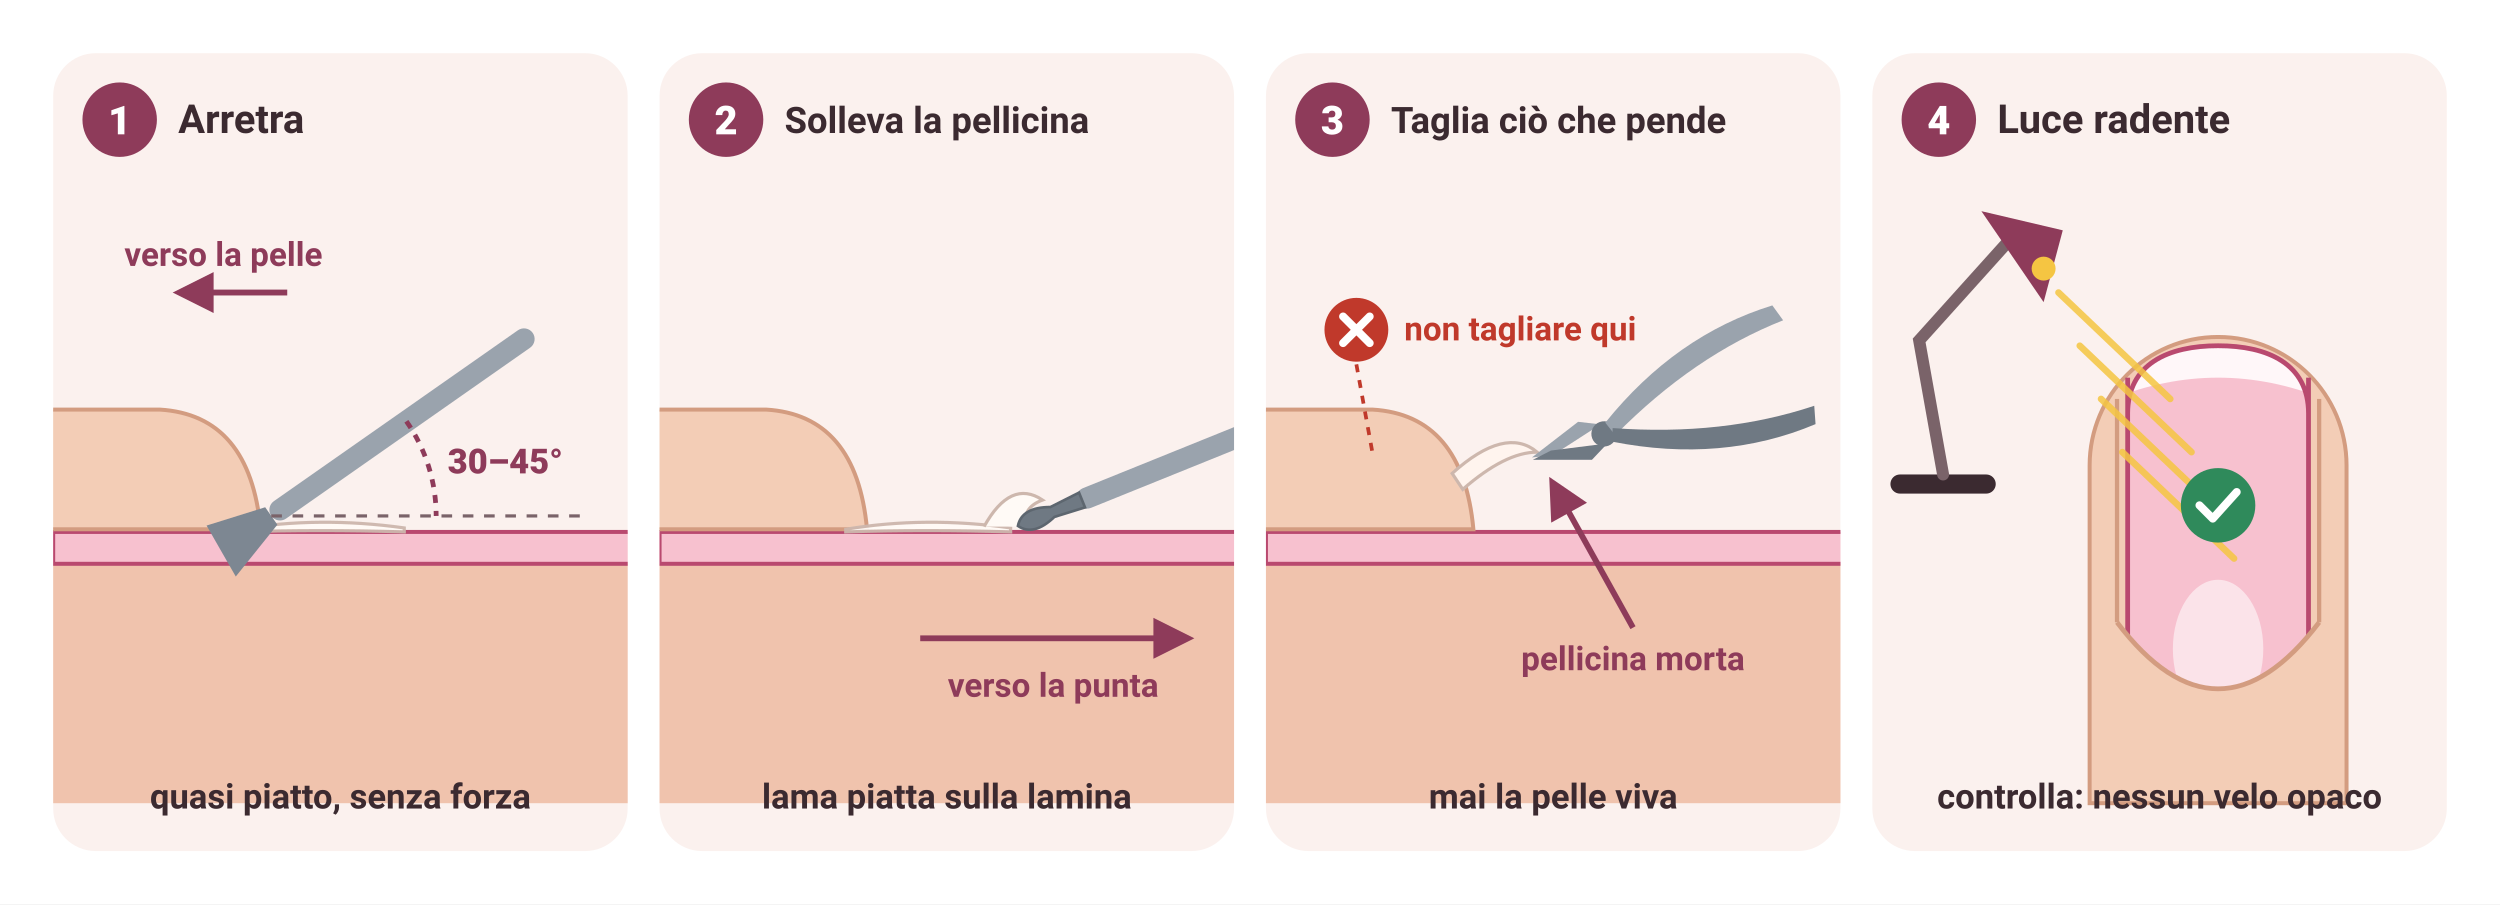
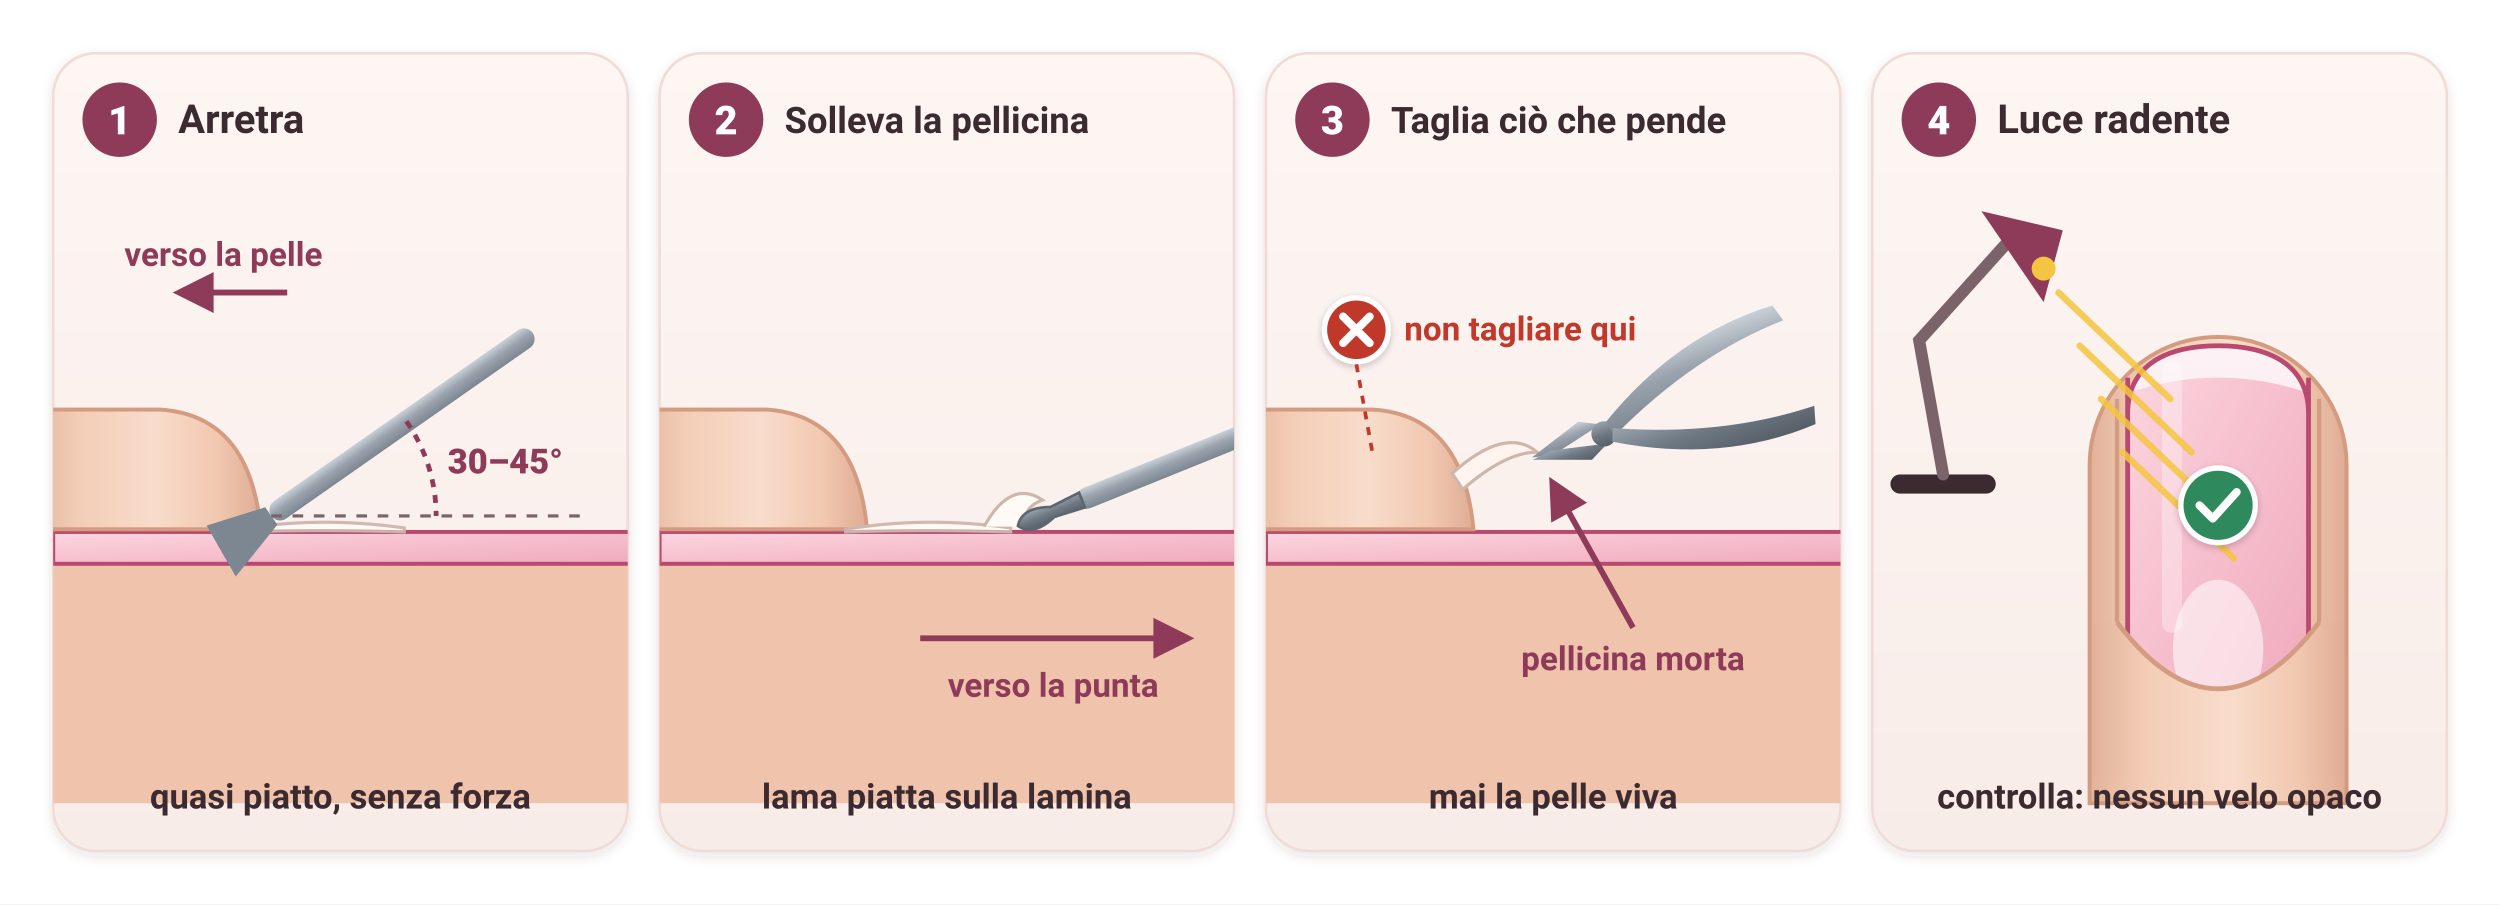
<svg xmlns="http://www.w3.org/2000/svg" viewBox="0 0 940 340" width="940" height="340" font-family="system-ui, -apple-system, 'Segoe UI', Roboto, Arial, sans-serif" role="img">
  <rect width="100%" height="100%" fill="#ffffff" />
+   <defs>
+     <linearGradient id="nxSkin" x1="0" y1="0" x2="1" y2="0">
+       <stop offset="0" stop-color="#e2b29b" />
+       <stop offset=".22" stop-color="#f3cdb6" />
+       <stop offset=".55" stop-color="#f8dccb" />
+       <stop offset=".82" stop-color="#f1c7af" />
+       <stop offset="1" stop-color="#dfac94" />
+     </linearGradient>
+     <linearGradient id="nxNail" x1="0" y1="0" x2="1" y2="1">
+       <stop offset="0" stop-color="#fbd6e0" />
+       <stop offset=".45" stop-color="#f7c1cf" />
+       <stop offset="1" stop-color="#eeaabd" />
+     </linearGradient>
+     <linearGradient id="nxFree" x1="0" y1="0" x2="0" y2="1">
+       <stop offset="0" stop-color="#ffffff" />
+       <stop offset="1" stop-color="#fbeef2" />
+     </linearGradient>
+     <linearGradient id="nxMetal" x1="0" y1="0" x2="0" y2="1">
+       <stop offset="0" stop-color="#c9d0d7" />
+       <stop offset=".45" stop-color="#9aa3ad" />
+       <stop offset="1" stop-color="#7c8691" />
+     </linearGradient>
+     <linearGradient id="nxMetalD" x1="0" y1="0" x2="0" y2="1">
+       <stop offset="0" stop-color="#9aa4ae" />
+       <stop offset=".5" stop-color="#6f7983" />
+       <stop offset="1" stop-color="#565f68" />
+     </linearGradient>
+     <linearGradient id="nxPanel" x1="0" y1="0" x2="0" y2="1">
+       <stop offset="0" stop-color="#fdf6f3" />
+       <stop offset="1" stop-color="#f8ece8" />
+     </linearGradient>
+     <filter id="nxSh" x="-5%" y="-5%" width="110%" height="115%">
+       <feDropShadow dx="0" dy="1.5" stdDeviation="2.2" flood-color="#5a2a3a" flood-opacity=".13" />
+     </filter>
+     <filter id="nxShS" x="-20%" y="-20%" width="140%" height="150%">
+       <feDropShadow dx="0" dy="1" stdDeviation="1.2" flood-color="#3b2a30" flood-opacity=".25" />
+     </filter>
+   </defs>
  <defs>
    <marker id="ar" viewBox="0 0 10 10" refX="8" refY="5" markerWidth="7" markerHeight="7" orient="auto-start-reverse">
      <path d="M0,0 L10,5 L0,10 z" fill="#8e3b5a" />
    </marker>
    <marker id="arw" viewBox="0 0 10 10" refX="8" refY="5" markerWidth="7" markerHeight="7" orient="auto-start-reverse">
      <path d="M0,0 L10,5 L0,10 z" fill="#7a6369" />
    </marker>
  </defs>
  <defs>
    <clipPath id="k15">
      <rect x="20" y="20" width="216" height="300" rx="16" />
    </clipPath>
  </defs>
-   <rect x="20" y="20" width="216" height="300" rx="16" fill="#fbf1ee" />
+   <rect x="20" y="20" width="216" height="300" rx="16" fill="url(#nxPanel)" stroke="#efdcd6" stroke-width="1" filter="url(#nxSh)" />
  <g clip-path="url(#k15)">
    <rect x="10.0" y="212.0" width="236.0" height="90.0" fill="#f0c3ad" />
-     <path d="M20.0,200.0 L246.0,200.0 L246.0,212.0 L20.0,212.0 Z" fill="#f7c1cf" stroke="#b9496f" stroke-width="1.5" />
-     <path d="M10.0,154.0 L60.0,154.0 Q94.0,156.0 98.0,199.0 L10.0,199.0 Z" fill="#f3cdb6" stroke="#d39c80" stroke-width="1.5" />
+     <path d="M20.0,200.0 L246.0,200.0 L246.0,212.0 L20.0,212.0 Z" fill="url(#nxNail)" stroke="#b9496f" stroke-width="1.5" />
+     <path d="M10.0,154.0 L60.0,154.0 Q94.0,156.0 98.0,199.0 L10.0,199.0 Z" fill="url(#nxSkin)" stroke="#d39c80" stroke-width="1.5" />
    <path d="M90.0,199.0 Q120.0,194.0 152.0,198.5 L152.0,200.0 Q120.0,199.0 90.0,200.0 Z" fill="#fffaf6" stroke="#cdb7ad" stroke-width="1.2" opacity=".95" />
    <g transform="translate(102.0,194.0) rotate(-35.0)">
-       <rect x="0" y="-4" width="120" height="8" rx="4" fill="#9aa3ad" />
+       <rect x="0" y="-4" width="120" height="8" rx="4" fill="url(#nxMetal)" />
      <path d="M0,-4 L-22,-11 L-24,11 L0,4 Z" fill="#7d8792" />
    </g>
    <line x1="102" y1="194" x2="218" y2="194" stroke="#7a6369" stroke-width="1.2" stroke-dasharray="4 4" />
    <path d="M152.8,158.4 A62.0,62.0 0 0 1 164.0,194.0" fill="none" stroke="#8e3b5a" stroke-width="1.8" stroke-dasharray="3 3" />
    <text x="190.0" y="178.0" font-size="13" text-anchor="middle" font-weight="800" fill="#8e3b5a">30–45°</text>
    <line x1="108.0" y1="110.0" x2="68.0" y2="110.0" stroke="#8e3b5a" stroke-width="2.2" marker-end="url(#ar)" />
    <text x="84.0" y="100.0" font-size="12.5" text-anchor="middle" font-weight="600" fill="#8e3b5a">verso la pelle</text>
  </g>
  <circle cx="45" cy="45" r="14" fill="#8e3b5a" />
  <text x="45.0" y="50.5" font-size="15" text-anchor="middle" font-weight="800" fill="#fff">1</text>
  <text x="67.0" y="50.0" font-size="15.0" text-anchor="start" font-weight="700" fill="#3b2a30">Arretra</text>
  <text x="128.0" y="304.0" font-size="13" text-anchor="middle" font-weight="700" fill="#3b2a30">quasi piatto, senza forza</text>
  <defs>
    <clipPath id="k16">
      <rect x="248" y="20" width="216" height="300" rx="16" />
    </clipPath>
  </defs>
-   <rect x="248" y="20" width="216" height="300" rx="16" fill="#fbf1ee" />
+   <rect x="248" y="20" width="216" height="300" rx="16" fill="url(#nxPanel)" stroke="#efdcd6" stroke-width="1" filter="url(#nxSh)" />
  <g clip-path="url(#k16)">
    <rect x="238.0" y="212.0" width="236.0" height="90.0" fill="#f0c3ad" />
-     <path d="M248.0,200.0 L474.0,200.0 L474.0,212.0 L248.0,212.0 Z" fill="#f7c1cf" stroke="#b9496f" stroke-width="1.5" />
-     <path d="M238.0,154.0 L288.0,154.0 Q322.0,156.0 326.0,199.0 L238.0,199.0 Z" fill="#f3cdb6" stroke="#d39c80" stroke-width="1.5" />
+     <path d="M248.0,200.0 L474.0,200.0 L474.0,212.0 L248.0,212.0 Z" fill="url(#nxNail)" stroke="#b9496f" stroke-width="1.5" />
+     <path d="M238.0,154.0 L288.0,154.0 Q322.0,156.0 326.0,199.0 L238.0,199.0 Z" fill="url(#nxSkin)" stroke="#d39c80" stroke-width="1.5" />
    <path d="M318.0,199.0 Q348.0,194.0 380.0,198.5 L380.0,200.0 Q348.0,199.0 318.0,200.0 Z" fill="#fffaf6" stroke="#cdb7ad" stroke-width="1.2" opacity=".95" />
    <path d="M370,198 q10,-18 22,-10 q-8,3 -6,10" fill="#fffaf6" stroke="#cdb7ad" stroke-width="1.2" />
    <g transform="translate(392.0,194.0) rotate(-22.0)">
-       <rect x="14" y="-4" width="110" height="8" rx="4" fill="#9aa3ad" />
-       <path d="M16,-3 L4,-2 Q-6,-6 -10,0 Q-6,6 4,2 L16,3 Z" fill="#6f7983" stroke="#5d666f" stroke-width="1" />
+       <rect x="14" y="-4" width="110" height="8" rx="4" fill="url(#nxMetal)" />
+       <path d="M16,-3 L4,-2 Q-6,-6 -10,0 Q-6,6 4,2 L16,3 Z" fill="url(#nxMetalD)" stroke="#5d666f" stroke-width="1" />
    </g>
    <line x1="346.0" y1="240.0" x2="446.0" y2="240.0" stroke="#8e3b5a" stroke-width="2.2" marker-end="url(#ar)" />
    <text x="396.0" y="262.0" font-size="12.5" text-anchor="middle" font-weight="600" fill="#8e3b5a">verso la punta</text>
  </g>
  <circle cx="273" cy="45" r="14" fill="#8e3b5a" />
  <text x="273.0" y="50.5" font-size="15" text-anchor="middle" font-weight="800" fill="#fff">2</text>
  <text x="295.0" y="50.0" font-size="13.7" text-anchor="start" font-weight="700" fill="#3b2a30">Solleva la pellicina</text>
  <text x="356.0" y="304.0" font-size="13" text-anchor="middle" font-weight="700" fill="#3b2a30">lama piatta sulla lamina</text>
  <defs>
    <clipPath id="k17">
      <rect x="476" y="20" width="216" height="300" rx="16" />
    </clipPath>
  </defs>
-   <rect x="476" y="20" width="216" height="300" rx="16" fill="#fbf1ee" />
+   <rect x="476" y="20" width="216" height="300" rx="16" fill="url(#nxPanel)" stroke="#efdcd6" stroke-width="1" filter="url(#nxSh)" />
  <g clip-path="url(#k17)">
    <rect x="466.0" y="212.0" width="236.0" height="90.0" fill="#f0c3ad" />
-     <path d="M476.0,200.0 L702.0,200.0 L702.0,212.0 L476.0,212.0 Z" fill="#f7c1cf" stroke="#b9496f" stroke-width="1.5" />
-     <path d="M466.0,154.0 L516.0,154.0 Q550.0,156.0 554.0,199.0 L466.0,199.0 Z" fill="#f3cdb6" stroke="#d39c80" stroke-width="1.5" />
+     <path d="M476.0,200.0 L702.0,200.0 L702.0,212.0 L476.0,212.0 Z" fill="url(#nxNail)" stroke="#b9496f" stroke-width="1.5" />
+     <path d="M466.0,154.0 L516.0,154.0 Q550.0,156.0 554.0,199.0 L466.0,199.0 Z" fill="url(#nxSkin)" stroke="#d39c80" stroke-width="1.5" />
    <path d="M546.0,178.0 Q566.0,160.0 578.0,170.0 Q566.0,170.0 550.0,184.0 Z" fill="#fff4ee" stroke="#cdb7ad" stroke-width="1.2" />
    <g transform="translate(576.0,172.0) rotate(-20.0) scale(0.95)">
-       <path d="M0,0 L22,-7 L30,-3 L8,2 Z" fill="#9aa3ad" />
-       <path d="M0,1 L22,9 L30,5 L8,0 Z" fill="#6f7983" />
-       <circle cx="30" cy="1" r="5" fill="#6f7983" />
-       <path d="M32,-3 Q70,-26 110,-24 L112,-17 Q74,-16 34,3 Z" fill="#9aa3ad" />
-       <path d="M32,5 Q70,28 110,26 L112,19 Q74,18 34,0 Z" fill="#6f7983" />
+       <path d="M0,0 L22,-7 L30,-3 L8,2 Z" fill="url(#nxMetal)" />
+       <path d="M0,1 L22,9 L30,5 L8,0 Z" fill="url(#nxMetalD)" />
+       <circle cx="30" cy="1" r="5" fill="url(#nxMetalD)" />
+       <path d="M32,-3 Q70,-26 110,-24 L112,-17 Q74,-16 34,3 Z" fill="url(#nxMetal)" />
+       <path d="M32,5 Q70,28 110,26 L112,19 Q74,18 34,0 Z" fill="url(#nxMetalD)" />
    </g>
-     <circle cx="510.0" cy="124.0" r="12" fill="#c0392b" />
+     <circle cx="510.0" cy="124.0" r="12" fill="#c0392b" stroke="#fff" stroke-width="2" filter="url(#nxShS)" />
    <path d="M505.0,119.0 l10,10 M515.0,119.0 l-10,10" stroke="#fff" stroke-width="3" stroke-linecap="round" />
    <text x="528.0" y="128.0" font-size="12.5" text-anchor="start" font-weight="700" fill="#c0392b">non tagliare qui</text>
    <path d="M510,137 L516,170" stroke="#c0392b" stroke-width="1.4" stroke-dasharray="3 3" />
    <text x="614.0" y="252.0" font-size="12.5" text-anchor="middle" font-weight="600" fill="#8e3b5a">pellicina morta</text>
    <line x1="614.0" y1="236.0" x2="584.0" y2="182.0" stroke="#8e3b5a" stroke-width="2.2" marker-end="url(#ar)" />
  </g>
  <circle cx="501" cy="45" r="14" fill="#8e3b5a" />
  <text x="501.0" y="50.5" font-size="15" text-anchor="middle" font-weight="800" fill="#fff">3</text>
  <text x="523.0" y="50.0" font-size="13.7" text-anchor="start" font-weight="700" fill="#3b2a30">Taglia ciò che pende</text>
  <text x="584.0" y="304.0" font-size="13" text-anchor="middle" font-weight="700" fill="#3b2a30">mai la pelle viva</text>
  <defs>
    <clipPath id="k19">
      <rect x="704" y="20" width="216" height="300" rx="16" />
    </clipPath>
  </defs>
-   <rect x="704" y="20" width="216" height="300" rx="16" fill="#fbf1ee" />
+   <rect x="704" y="20" width="216" height="300" rx="16" fill="url(#nxPanel)" stroke="#efdcd6" stroke-width="1" filter="url(#nxSh)" />
  <g clip-path="url(#k19)">
-     <path d="M785.7,302.0 L785.7,175.0 A48.3,48.3 0 0 1 882.3,175.0 L882.3,302.0 Z" fill="#f3cdb6" stroke="#d39c80" stroke-width="1.5" />
+     <path d="M785.7,302.0 L785.7,175.0 A48.3,48.3 0 0 1 882.3,175.0 L882.3,302.0 Z" fill="url(#nxSkin)" stroke="#d39c80" stroke-width="1.5" />
    <defs>
      <clipPath id="c18">
        <path d="M800.0,268.0 L868.0,268.0 L868.0,142.0 L868.0,155.5 C868.0,136.8 852.7,130.0 834.0,130.0 C815.3,130.0 800.0,136.8 800.0,155.5 L800.0,142.0 Z" />
      </clipPath>
    </defs>
-     <path d="M800.0,268.0 L868.0,268.0 L868.0,142.0 L868.0,155.5 C868.0,136.8 852.7,130.0 834.0,130.0 C815.3,130.0 800.0,136.8 800.0,155.5 L800.0,142.0 Z" fill="#f7c1cf" />
+     <path d="M800.0,268.0 L868.0,268.0 L868.0,142.0 L868.0,155.5 C868.0,136.8 852.7,130.0 834.0,130.0 C815.3,130.0 800.0,136.8 800.0,155.5 L800.0,142.0 Z" fill="url(#nxNail)" />
    <ellipse cx="834.0" cy="244.0" rx="17.0" ry="26.0" fill="#fff" opacity=".55" clip-path="url(#c18)" />
-     <path d="M794.0,150.0 Q834.0,134.0 874.0,150.0 L874.0,70.0 L794.0,70.0 Z" fill="#fff7f9" clip-path="url(#c18)" />
+     <path d="M794.0,150.0 Q834.0,134.0 874.0,150.0 L874.0,70.0 L794.0,70.0 Z" fill="url(#nxFree)" clip-path="url(#c18)" />
+     <rect x="812.9" y="136.0" width="7.5" height="102.0" rx="3.7" fill="#fff" opacity=".32" clip-path="url(#c18)" />
    <path d="M800.0,268.0 L868.0,268.0 L868.0,142.0 L868.0,155.5 C868.0,136.8 852.7,130.0 834.0,130.0 C815.3,130.0 800.0,136.8 800.0,155.5 L800.0,142.0 Z" fill="none" stroke="#b9496f" stroke-width="1.8" />
-     <path d="M786.7,234.0 L796.0,234.0 Q834.0,284.0 872.0,234.0 L881.3,234.0 L881.3,292.0 L786.7,292.0 Z" fill="#f3cdb6" />
+     <path d="M786.7,234.0 L796.0,234.0 Q834.0,284.0 872.0,234.0 L881.3,234.0 L881.3,292.0 L786.7,292.0 Z" fill="url(#nxSkin)" />
    <path d="M796.0,234.0 Q834.0,284.0 872.0,234.0" fill="none" stroke="#d39c80" stroke-width="1.8" />
    <path d="M796.0,234.0 L796.0,150.0" stroke="#d39c80" stroke-width="1.6" />
    <path d="M872.0,234.0 L872.0,150.0" stroke="#d39c80" stroke-width="1.6" />
    <g transform="translate(754.0,92.0) scale(0.90)">
      <rect x="-48" y="96" width="44" height="8" rx="4" fill="#3b2a30" />
      <path d="M-26,96 L-36,40 L0,0" stroke="#7a6369" stroke-width="5" fill="none" stroke-linecap="round" />
      <path d="M-10,-14 L24,-6 L16,24 Z" fill="#8e3b5a" />
      <circle cx="16" cy="10" r="5" fill="#f5c542" />
    </g>
    <line x1="774.0" y1="110.0" x2="816.0" y2="150.0" stroke="#f5c542" stroke-width="2.5" stroke-linecap="round" opacity=".85" />
    <line x1="782.0" y1="130.0" x2="824.0" y2="170.0" stroke="#f5c542" stroke-width="2.5" stroke-linecap="round" opacity=".85" />
    <line x1="790.0" y1="150.0" x2="832.0" y2="190.0" stroke="#f5c542" stroke-width="2.5" stroke-linecap="round" opacity=".85" />
    <line x1="798.0" y1="170.0" x2="840.0" y2="210.0" stroke="#f5c542" stroke-width="2.5" stroke-linecap="round" opacity=".85" />
-     <circle cx="834.0" cy="190.0" r="14" fill="#2f8a5b" />
+     <circle cx="834.0" cy="190.0" r="14" fill="#2f8a5b" stroke="#fff" stroke-width="2" filter="url(#nxShS)" />
    <path d="M827.0,190.0 l5,5 l9,-10" stroke="#fff" stroke-width="3" fill="none" stroke-linecap="round" stroke-linejoin="round" />
  </g>
  <circle cx="729" cy="45" r="14" fill="#8e3b5a" />
  <text x="729.0" y="50.5" font-size="15" text-anchor="middle" font-weight="800" fill="#fff">4</text>
  <text x="751.0" y="50.0" font-size="15.0" text-anchor="start" font-weight="700" fill="#3b2a30">Luce radente</text>
  <text x="812.0" y="304.0" font-size="13" text-anchor="middle" font-weight="700" fill="#3b2a30">controlla: nessun velo opaco</text>
</svg>
